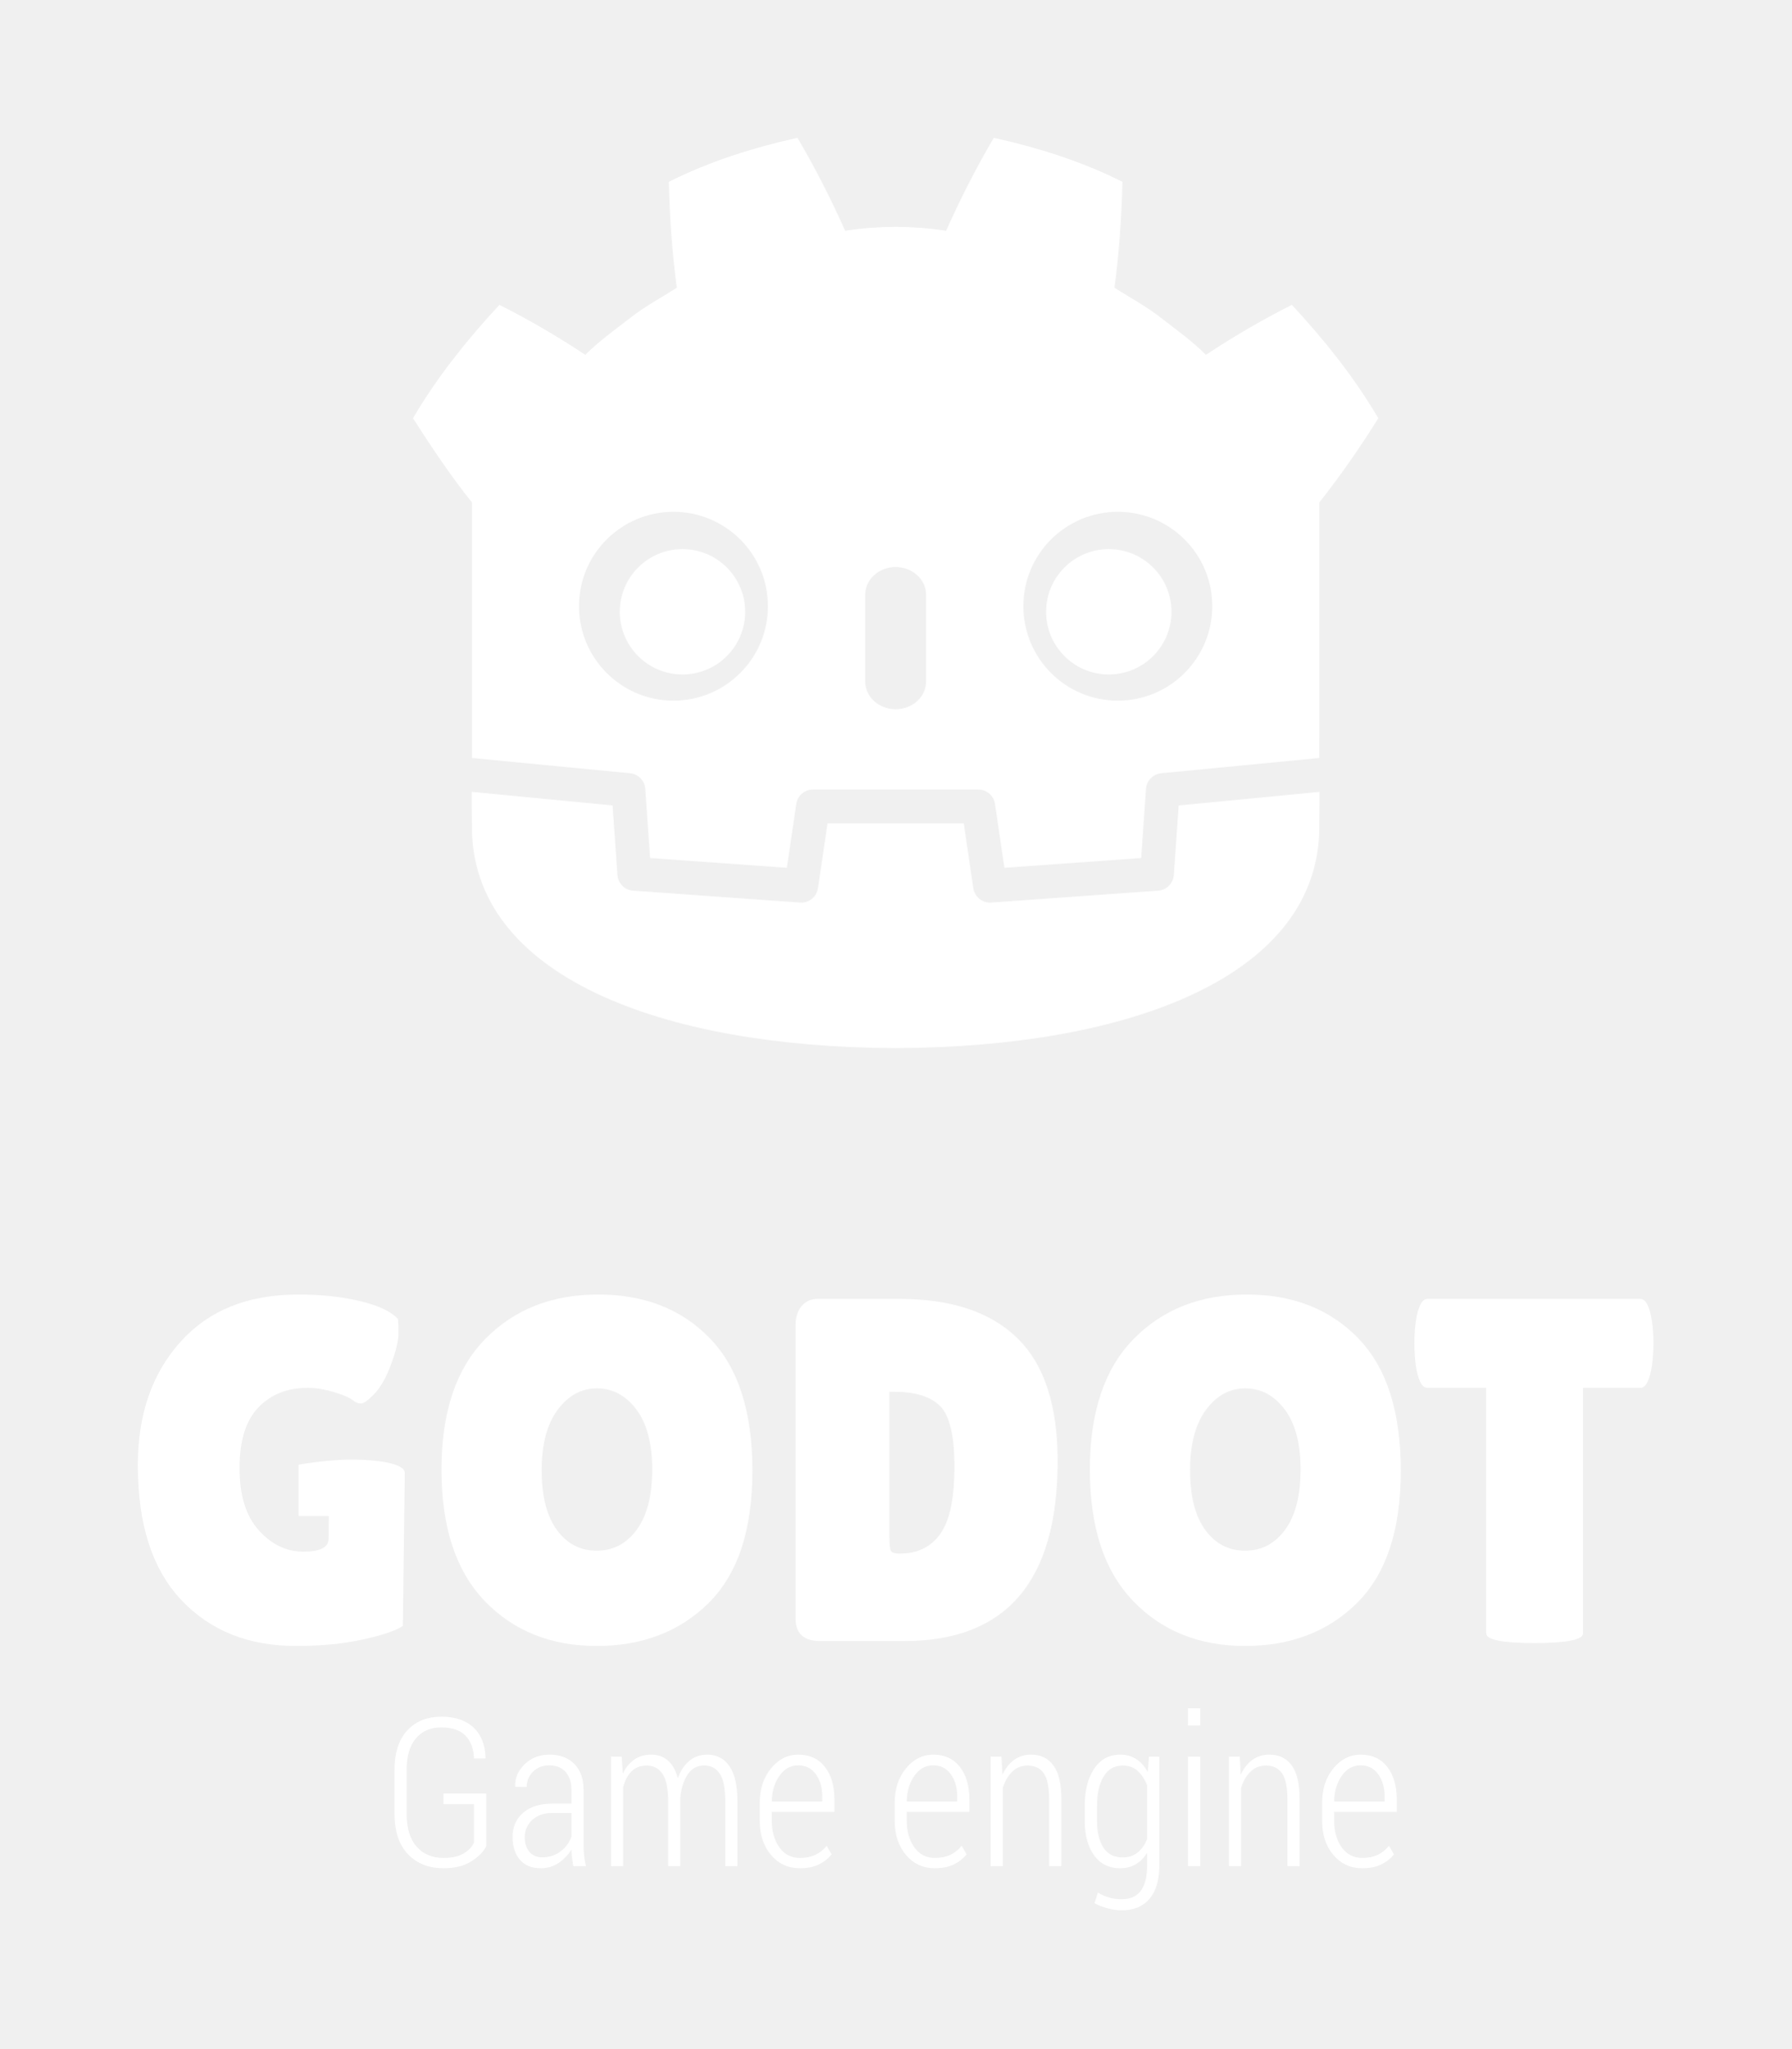
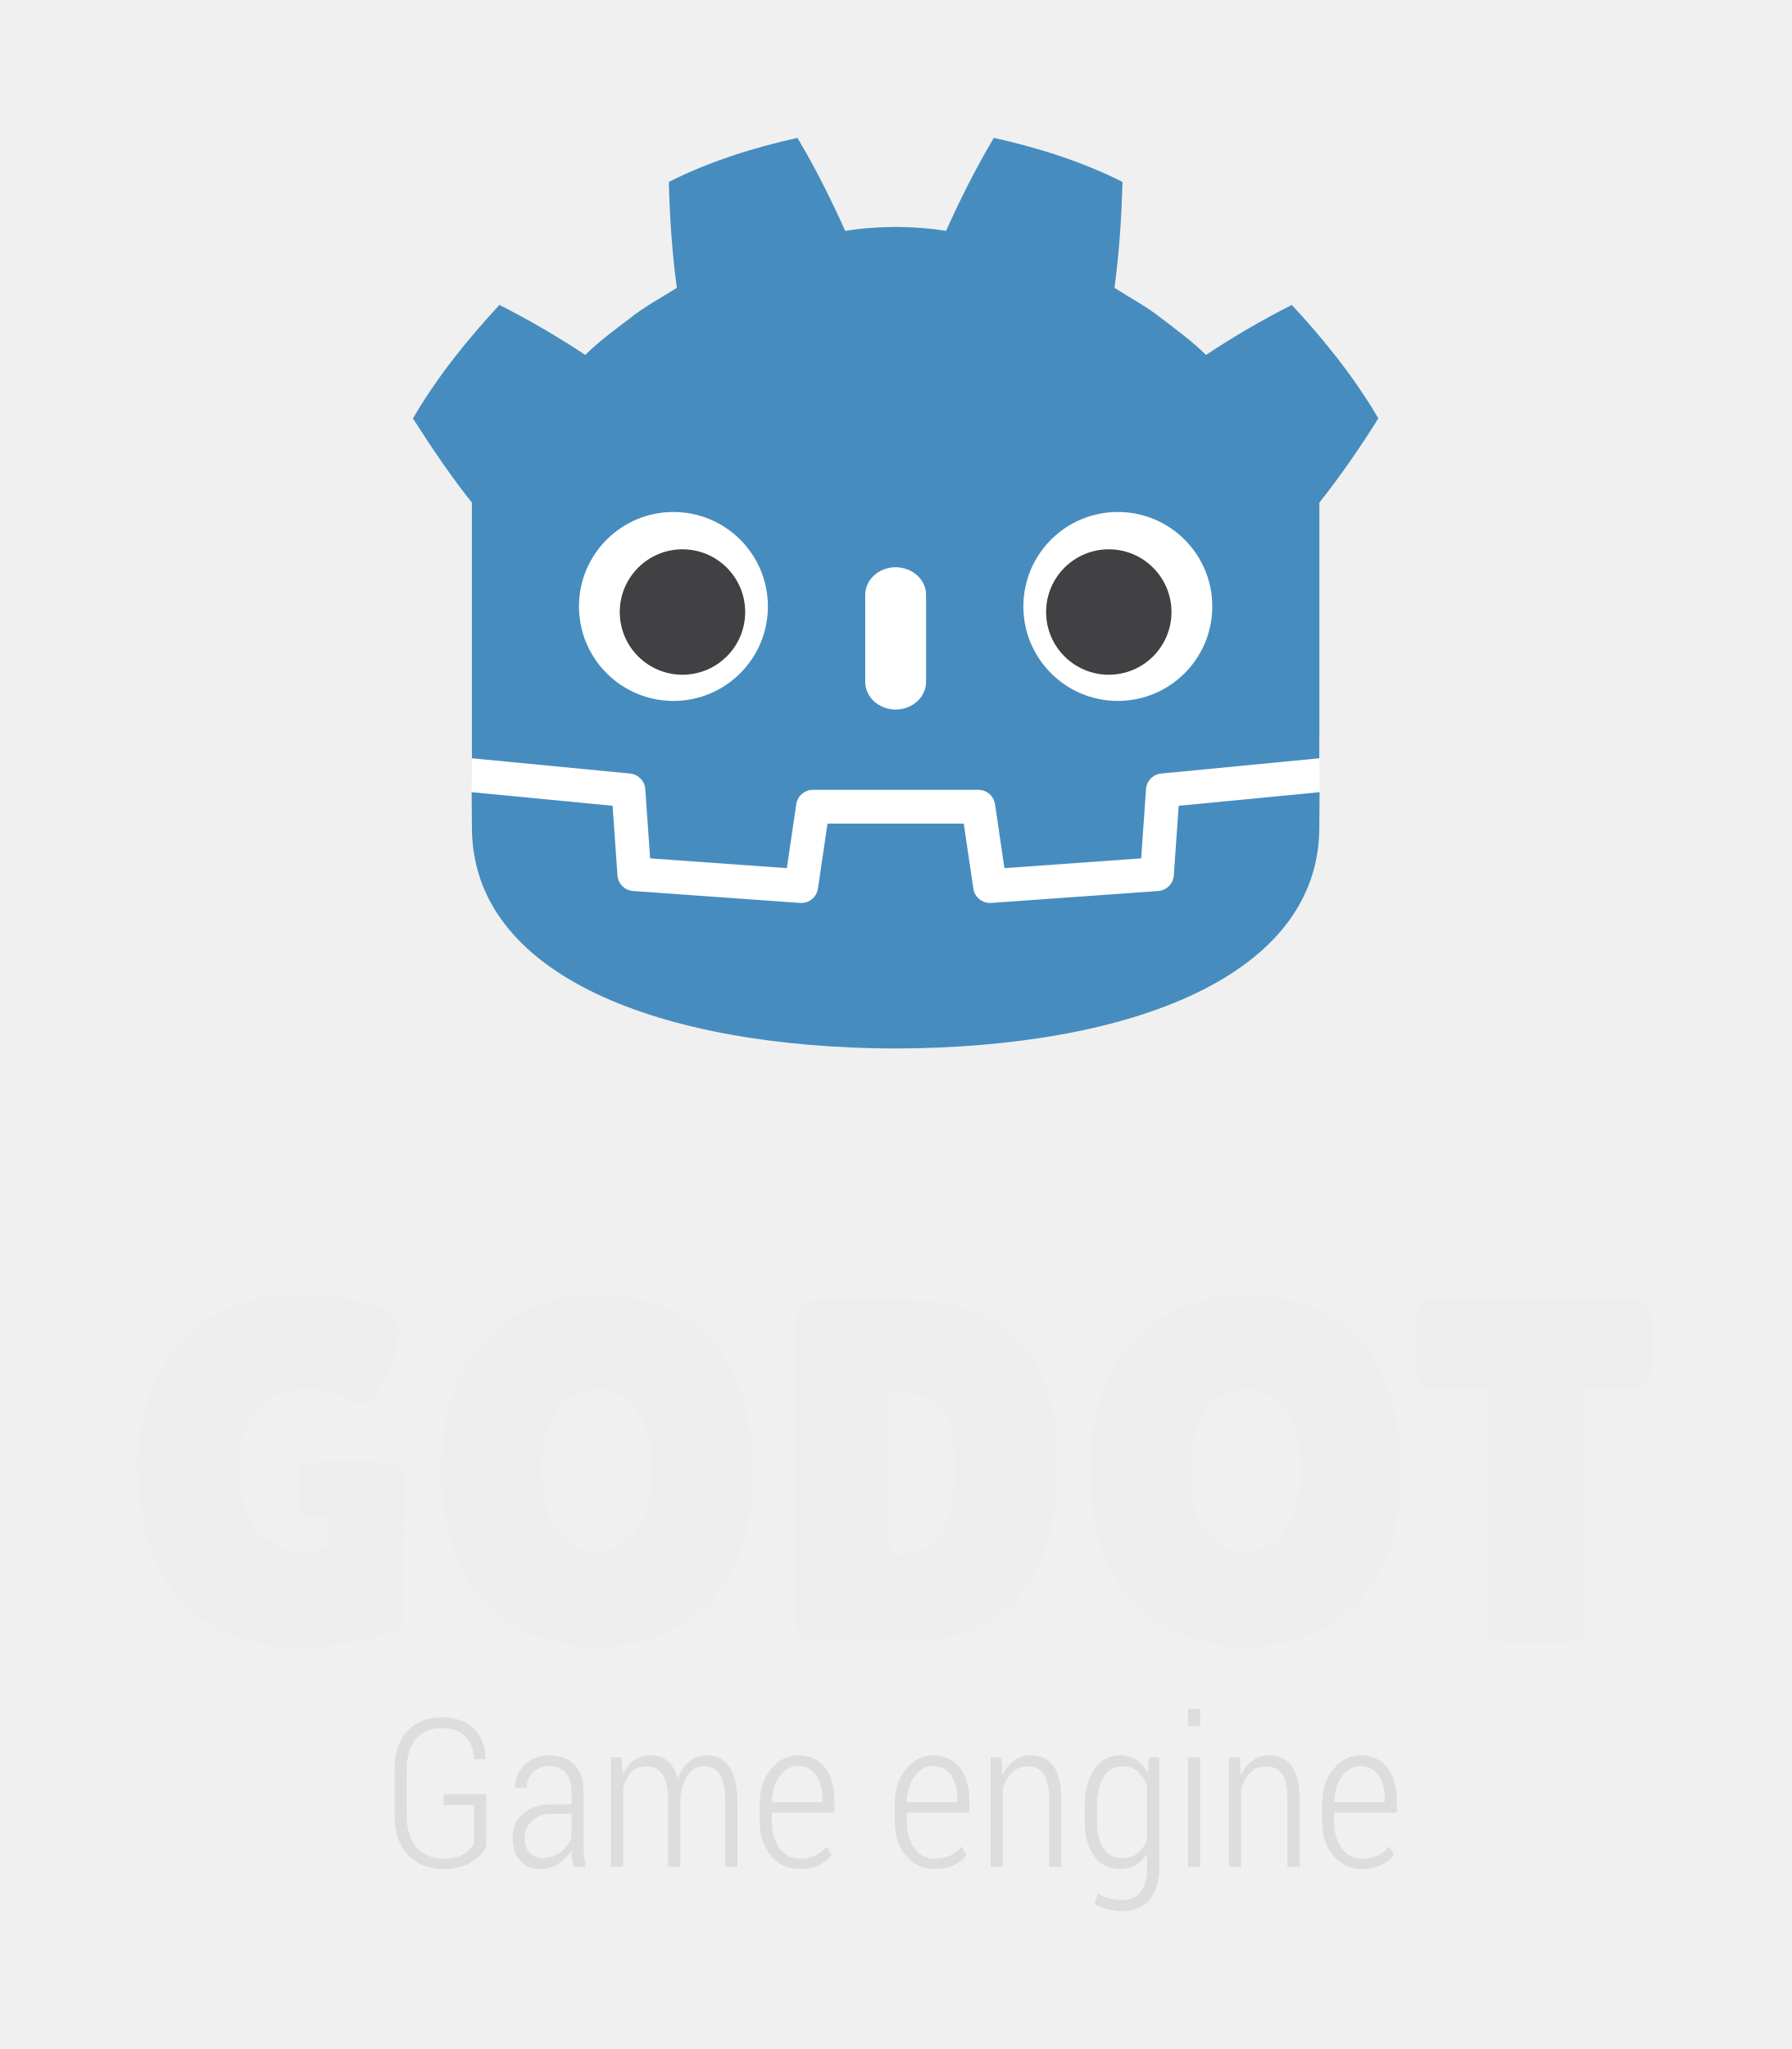
- <svg xmlns="http://www.w3.org/2000/svg" height="600.38" viewBox="0 0 584.817 668.785" width="525">
-   <g fill="#fff">
-     <path d="m0 0c-3.611.0-6.636-1.659-9.09-4.967-2.441-3.311-3.668-7.958-3.668-13.938.0-5.993 1.166-10.581 3.503-13.778 2.333-3.207 5.398-4.804 9.2-4.804 3.8.0 6.887 1.617 9.258 4.862 2.371 3.233 3.559 7.861 3.559 13.886.0 6.02-1.227 10.654-3.673 13.89C6.646-1.617 3.616.0.0.0m-.055-59.493c-10.573.0-19.195 3.46-25.859 10.379-6.655 6.925-9.984 17.03-9.984 30.314.0 13.292 3.367 23.356 10.101 30.209 6.736 6.844 15.431 10.269 26.082 10.269 10.649.0 19.251-3.363 25.794-10.109 6.555-6.733 9.827-16.94 9.827-30.591.0-13.661-3.348-23.822-10.05-30.49-6.702-6.654-15.333-9.981-25.911-9.981" transform="matrix(1.413817 0 0 -1.413817 194.8787 453.3483)" />
-     <path d="m0 0v-33.768c0-1.577.116-2.571.342-2.988.224-.415.903-.623 2.029-.623 4.144.0 7.283 1.548 9.429 4.634 2.151 3.083 3.215 8.216 3.215 15.405.0 7.192-1.113 11.878-3.325 14.055-2.223 2.183-5.744 3.285-10.561 3.285zm-21.675-52.392v67.735c0 1.883.468 3.369 1.413 4.471.939 1.085 2.161 1.636 3.671 1.636H2.263c11.965.0 21.053-3.018 27.257-9.04 6.215-6.02 9.322-15.499 9.322-28.447.0-27.7-11.821-41.547-35.456-41.547h-19.302c-3.836.0-5.759 1.727-5.759 5.192" transform="matrix(1.413817 0 0 -1.413817 290.3812 454.4541)" />
-     <path d="m0 0c-3.612.0-6.645-1.659-9.095-4.967-2.44-3.311-3.662-7.958-3.662-13.938.0-5.993 1.169-10.581 3.499-13.778 2.33-3.207 5.398-4.804 9.2-4.804 3.801.0 6.89 1.617 9.258 4.862 2.372 3.233 3.56 7.861 3.56 13.886.0 6.02-1.225 10.654-3.671 13.89-2.447 3.232-5.473 4.849-9.089 4.849m-.058-59.493c-10.577.0-19.193 3.46-25.851 10.379-6.663 6.925-9.993 17.03-9.993 30.314.0 13.292 3.367 23.356 10.1 30.209 6.741 6.844 15.431 10.269 26.086 10.269 10.651.0 19.246-3.363 25.797-10.109 6.55-6.733 9.822-16.94 9.822-30.591.0-13.661-3.349-23.822-10.05-30.49-6.699-6.654-15.338-9.981-25.911-9.981" transform="matrix(1.413817 0 0 -1.413817 406.5801 453.3483)" />
-     <path d="m0 0c0-1.496-3.721-2.255-11.176-2.255-7.448.0-11.18.759-11.18 2.255v56.681h-13.545c-1.281.0-2.185 1.727-2.71 5.198-.226 1.652-.334 3.343-.334 5.077.0 1.724.108 3.422.334 5.077.525 3.462 1.429 5.202 2.71 5.202h49.112c1.279.0 2.179-1.74 2.712-5.202.221-1.655.335-3.353.335-5.077.0-1.734-.114-3.425-.335-5.077-.533-3.471-1.433-5.198-2.712-5.198h-13.211z" transform="matrix(1.413817 0 0 -1.413817 516.831 533.3239)" />
-     <path d="m0 0c-6.078.094-13.034-1.173-13.034-1.173v-11.863h6.995l-.078-5.288c0-1.959-1.942-2.943-5.815-2.943-3.878.0-7.303 1.642-10.274 4.917-2.978 3.279-4.459 8.072-4.459 14.388.0 6.329 1.447 10.995 4.345 14.006 2.892 3.008 6.683 4.517 11.346 4.517 1.959.0 3.987-.316 6.096-.961 2.11-.639 3.519-1.238 4.238-1.799.713-.577 1.391-.85 2.032-.85.638.0 1.671.746 3.1 2.255 1.431 1.505 2.713 3.786 3.844 6.827 1.126 3.057 1.69 5.4 1.69 7.062.0 1.649-.036 2.786-.109 3.386-1.581 1.73-4.499 3.102-8.755 4.122-4.248 1.017-9.011 1.522-14.28 1.522-11.594.0-20.66-3.65-27.207-10.95-6.552-7.303-9.822-16.783-9.822-28.452.0-13.701 3.347-24.087 10.041-31.162 6.706-7.074 15.51-10.607 26.425-10.607 5.87.0 11.08.505 15.632 1.522 4.557 1.013 7.586 2.053 9.093 3.105l.452 35.33c0 2.053-5.418 2.985-11.496 3.089" transform="matrix(1.413817 0 0 -1.413817 115.8987 476.6019)" />
-     <g transform="matrix(1.25 0 0 -1.25 -392.9327 897.4928)">
-       <path d="m0 0c-.624-1.28-1.771-2.454-3.449-3.516-1.676-1.069-3.805-1.6-6.391-1.6-3.412.0-6.156 1.075-8.24 3.249-2.076 2.157-3.116 5.266-3.116 9.323v10.116c0 3.969.98 7.013 2.946 9.138 1.962 2.108 4.59 3.177 7.872 3.177 3.208.0 5.695-.844 7.455-2.513 1.755-1.675 2.677-4.015 2.757-7.003l-.044-.133h-2.619c-.094 2.29-.759 4.057-2.01 5.305-1.244 1.238-3.095 1.864-5.539 1.864-2.473.0-4.432-.837-5.866-2.516-1.43-1.675-2.143-4.103-2.143-7.293v-10.174c0-3.308.771-5.83 2.311-7.567 1.54-1.724 3.616-2.588 6.236-2.588 1.913.0 3.451.339 4.602 1.033 1.155.684 1.956 1.519 2.409 2.51v8.861h-7.06v2.463h9.889z" transform="matrix(1.131053 0 0 1.131053 441.3472 235.7512)" />
-       <path d="m0 0c1.553.0 2.936.44 4.144 1.336 1.21.9 2.058 2.037 2.561 3.422v5.468H2.213c-1.91.0-3.44-.541-4.585-1.623-1.148-1.075-1.716-2.418-1.716-4.015.0-1.349.355-2.457 1.074-3.311.718-.857 1.722-1.277 3.014-1.277m7.124-2.04c-.14.876-.249 1.587-.318 2.144-.067.567-.101 1.131-.101 1.704C5.938.554 4.948-.486 3.725-1.301c-1.221-.821-2.579-1.228-4.075-1.228-2.092.0-3.701.648-4.84 1.946C-6.322.72-6.894 2.476-6.894 4.693c0 2.343.823 4.223 2.473 5.618 1.649 1.395 3.89 2.092 6.709 2.092h4.417v3.106c0 1.786-.456 3.193-1.351 4.21-.914 1.004-2.17 1.512-3.791 1.512-1.508.0-2.752-.479-3.728-1.45-.973-.965-1.456-2.144-1.456-3.549l-2.623.023-.046.137c-.074 1.906.647 3.591 2.168 5.084 1.515 1.489 3.459 2.229 5.825 2.229 2.338.0 4.22-.711 5.657-2.128 1.429-1.431 2.146-3.471 2.146-6.124V3.057c0-.903.042-1.78.121-2.617.081-.848.212-1.665.417-2.48z" transform="matrix(1.131053 0 0 1.131053 456.0153 232.825)" />
-       <path d="m0 0 .24-3.923C.904-2.519 1.794-1.437 2.897-.668c1.107.759 2.41 1.138 3.906 1.138 1.527.0 2.814-.444 3.852-1.343 1.039-.896 1.805-2.252 2.292-4.074.623 1.682 1.505 3.011 2.65 3.973 1.145.964 2.534 1.444 4.143 1.444 2.217.0 3.937-.897 5.156-2.692 1.224-1.799 1.834-4.559 1.834-8.288v-14.765h-2.823v14.814c0 3.1-.429 5.283-1.263 6.538-.839 1.257-2.042 1.89-3.598 1.89-1.637.0-2.915-.691-3.834-2.096-.914-1.405-1.478-3.161-1.683-5.282v-.655-15.209H10.72v14.798c0 3.027-.424 5.194-1.292 6.488-.864 1.294-2.066 1.936-3.609 1.936-1.475.0-2.668-.45-3.562-1.342-.9-.897-1.54-2.125-1.928-3.683v-18.197h-2.806V0z" transform="matrix(1.131053 0 0 1.131053 476.7303 259.1052)" />
-       <path d="m0 0c-1.758.0-3.202-.802-4.334-2.402-1.133-1.606-1.718-3.585-1.765-5.944h11.66v1.082c0 2.086-.489 3.823-1.469 5.201-.986 1.379-2.347 2.063-4.092 2.063m.397-23.76c-2.725.0-4.954 1.026-6.685 3.073-1.726 2.043-2.591 4.657-2.591 7.841v4.197c0 3.19.867 5.85 2.602 7.965 1.739 2.105 3.828 3.158 6.277 3.158 2.648.0 4.699-.939 6.164-2.823 1.468-1.887 2.201-4.422 2.201-7.603v-2.773H-6.099v-2.102c0-2.447.586-4.484 1.752-6.11 1.168-1.63 2.755-2.438 4.744-2.438 1.382.0 2.585.244 3.588.724 1.003.491 1.863 1.179 2.578 2.082l1.149-1.988c-.763-.968-1.752-1.75-2.959-2.33-1.204-.577-2.659-.873-4.356-.873" transform="matrix(1.131053 0 0 1.131053 522.8228 256.8387)" />
-       <path d="m0 0c-1.763.0-3.21-.802-4.341-2.402-1.126-1.606-1.712-3.585-1.763-5.944H5.559v1.082c0 2.086-.488 3.823-1.474 5.201-.981 1.379-2.341 2.063-4.085 2.063m.394-23.76c-2.726.0-4.951 1.026-6.679 3.073-1.733 2.043-2.6 4.657-2.6 7.841v4.197c0 3.19.871 5.85 2.602 7.965 1.744 2.105 3.834 3.158 6.283 3.158 2.643.0 4.703-.939 6.164-2.823 1.463-1.887 2.197-4.422 2.197-7.603v-2.773H-6.104v-2.102c0-2.447.587-4.484 1.76-6.11 1.162-1.63 2.742-2.438 4.738-2.438 1.387.0 2.585.244 3.585.724 1.007.491 1.866 1.179 2.589 2.082l1.141-1.988c-.764-.968-1.75-1.75-2.959-2.33-1.204-.577-2.658-.873-4.356-.873" transform="matrix(1.131053 0 0 1.131053 558.0805 256.8387)" />
-       <path d="m0 0 .23-4.178C.904-2.695 1.794-1.544 2.912-.743c1.108.805 2.413 1.213 3.914 1.213 2.258.0 3.988-.835 5.189-2.513 1.214-1.675 1.815-4.279 1.815-7.812v-15.42h-2.825v15.394c0 2.888-.423 4.905-1.264 6.075-.836 1.17-2.065 1.753-3.665 1.753-1.435.0-2.638-.466-3.603-1.414-.969-.939-1.691-2.19-2.172-3.767v-18.041h-2.805V0z" transform="matrix(1.131053 0 0 1.131053 575.9168 259.1052)" />
-       <path d="m0 0c0-2.565.486-4.605 1.472-6.123.974-1.532 2.457-2.288 4.436-2.288 1.356.0 2.498.361 3.435 1.101.934.74 1.672 1.77 2.218 3.077v12.52c-.525 1.346-1.246 2.434-2.157 3.272-.91.824-2.062 1.238-3.448 1.238-1.975.0-3.468-.86-4.46-2.587-.999-1.73-1.496-3.986-1.496-6.756zm-2.833 3.454c0 3.582.723 6.459 2.177 8.627 1.442 2.157 3.448 3.239 6.004 3.239 1.419.0 2.664-.346 3.728-1.04 1.066-.681 1.947-1.678 2.654-2.946l.274 3.516h2.381v-25.298c0-3.239-.751-5.749-2.26-7.525-1.511-1.769-3.657-2.665-6.428-2.665-.996.0-2.067.156-3.212.459-1.147.303-2.162.701-3.052 1.2l.776 2.463c.759-.492 1.608-.873 2.548-1.141.932-.277 1.895-.41 2.894-.41 2.009.0 3.498.645 4.46 1.932.966 1.304 1.45 3.19 1.45 5.687v3.057c-.717-1.138-1.597-2.011-2.64-2.614-1.039-.606-2.253-.909-3.622-.909-2.539.0-4.53.994-5.968 2.982-1.441 1.984-2.164 4.631-2.164 7.932z" transform="matrix(1.131053 0 0 1.131053 600.8685 242.3088)" />
-       <path d="m627.823 230.518h-3.201v28.587h3.201zm0 36.726h-3.201v4.504h3.201z" />
-       <path d="m0 0 .23-4.178C.906-2.695 1.792-1.544 2.908-.743c1.115.805 2.422 1.213 3.916 1.213 2.258.0 3.995-.835 5.199-2.513 1.211-1.675 1.807-4.279 1.807-7.812v-15.42h-2.825v15.394c0 2.888-.422 4.905-1.261 6.075-.843 1.17-2.063 1.753-3.668 1.753-1.434.0-2.635-.466-3.599-1.414C1.51-4.406.785-5.657.306-7.234v-18.041h-2.809V0z" transform="matrix(1.131053 0 0 1.131053 638.1538 259.1052)" />
-       <path d="m0 0c-1.763.0-3.208-.802-4.334-2.402-1.129-1.606-1.718-3.585-1.768-5.944H5.56v1.082c0 2.086-.486 3.823-1.47 5.201-.981 1.379-2.343 2.063-4.09 2.063m.401-23.76c-2.733.0-4.958 1.026-6.681 3.073-1.73 2.043-2.595 4.657-2.595 7.841v4.197c0 3.19.865 5.85 2.6 7.965 1.739 2.105 3.831 3.158 6.275 3.158 2.646.0 4.706-.939 6.172-2.823 1.462-1.887 2.195-4.422 2.195-7.603v-2.773H-6.102v-2.102c0-2.447.59-4.484 1.757-6.11 1.166-1.63 2.748-2.438 4.746-2.438 1.382.0 2.579.244 3.578.724 1.012.491 1.869 1.179 2.591 2.082l1.147-1.988c-.769-.968-1.755-1.75-2.962-2.33-1.203-.577-2.658-.873-4.354-.873" transform="matrix(1.131053 0 0 1.131053 669.7088 256.8387)" />
-     </g>
-     <path d="m277.707 48c-15.358 3.414-30.549 8.169-44.793 15.338.326 12.577 1.137 24.628 2.785 36.869-5.532 3.544-11.345 6.586-16.512 10.734-5.25 4.039-10.61 7.902-15.363 12.625-9.496-6.281-19.548-12.184-29.902-17.395-11.161 12.012-21.596 24.977-30.121 39.484 6.7 10.517 13.886 21.087 20.541 29.33v71.654 9.102 8.283c.163.001.325.006.486.021l54.586 5.264c2.859.276 5.102 2.578 5.301 5.443l1.682 24.096 47.617 3.398 3.279-22.24c.425-2.883 2.898-5.021 5.814-5.021h57.59c2.915.0 5.389 2.138 5.814 5.021l3.279 22.24 47.619-3.398 1.68-24.096c.201-2.865 2.442-5.166 5.301-5.443l54.564-5.264c.161-.015.323-.02.486-.021v-7.105l.021-.006v-81.928c7.687-9.677 14.965-20.35 20.541-29.33-8.522-14.508-18.964-27.473-30.125-39.484-10.351 5.21-20.406 11.113-29.902 17.395-4.752-4.723-10.102-8.586-15.359-12.625-5.165-4.149-10.987-7.19-16.508-10.734 1.644-12.241 2.456-24.292 2.783-36.869C376.647 56.169 361.458 51.414 346.092 48c-6.135 10.311-11.745 21.477-16.631 32.393-5.794-.968-11.617-1.327-17.445-1.396v-.01c-.041.0-.079.01-.113.01-.036.0-.073-.01-.109-.01v.01c-5.839.069-11.656.428-17.451 1.396C289.459 69.477 283.851 58.311 277.707 48zm-43.184 130.252c18.169.0 32.895 14.716 32.895 32.879.0 18.175-14.725 32.898-32.895 32.898-18.16.0-32.893-14.723-32.893-32.898.0-18.163 14.732-32.879 32.893-32.879zm154.762.0c18.159.0 32.889 14.716 32.889 32.879.0 18.175-14.73 32.898-32.889 32.898-18.172.0-32.898-14.723-32.898-32.898.0-18.163 14.726-32.879 32.898-32.879zm-77.385 19.24c5.848.0 10.598 4.315 10.598 9.623v30.283c0 5.313-4.749 9.623-10.598 9.623s-10.588-4.31-10.588-9.623v-30.283c0-5.308 4.74-9.623 10.588-9.623z" stroke-width="1.508" transform="scale(.9375)" />
-     <g stroke-width="1.414">
-       <path d="m384.816 263.002-1.585 22.71c-.191 2.737-2.368 4.916-5.105 5.112l-54.51 3.889c-.133.01-.266.014-.397.014-2.709.0-5.046-1.988-5.446-4.708l-3.126-21.199h-44.477l-3.126 21.199c-.42 2.853-2.97 4.905-5.843 4.694l-54.51-3.889c-2.737-.197-4.914-2.375-5.105-5.112l-1.585-22.71-46.015-4.437c.021 4.946.085 10.363.085 11.442.0 48.599 61.649 71.958 138.244 72.226h.093.095c76.595-.269 138.223-23.628 138.223-72.226.0-1.099.066-6.494.089-11.442z" />
-       <path d="m243.284 199.764c0 11.302-9.16 20.462-20.471 20.462-11.305.0-20.471-9.16-20.471-20.462s9.166-20.471 20.471-20.471c11.311.0 20.471 9.169 20.471 20.471" />
-       <path d="m341.535 199.764c0 11.302 9.157 20.462 20.459 20.462 11.313.0 20.471-9.16 20.471-20.462s-9.157-20.471-20.471-20.471c-11.302.0-20.459 9.169-20.459 20.471" />
-     </g>
+ <svg xmlns="http://www.w3.org/2000/svg" height="628.97" viewBox="0 0 584.817 668.785" width="550">
+   <g fill="#eee" transform="matrix(1.25 0 0 -1.25 -469.4332 897.4928)">
+     <path d="m0 0c-3.611.0-6.636-1.659-9.09-4.967-2.441-3.311-3.668-7.958-3.668-13.938.0-5.993 1.166-10.581 3.503-13.778 2.333-3.207 5.398-4.804 9.2-4.804 3.8.0 6.887 1.617 9.258 4.862 2.371 3.233 3.559 7.861 3.559 13.886.0 6.02-1.227 10.654-3.673 13.89C6.646-1.617 3.616.0.0.0m-.055-59.493c-10.573.0-19.195 3.46-25.859 10.379-6.655 6.925-9.984 17.03-9.984 30.314.0 13.292 3.367 23.356 10.101 30.209 6.736 6.844 15.431 10.269 26.082 10.269 10.649.0 19.251-3.363 25.794-10.109 6.555-6.733 9.827-16.94 9.827-30.591.0-13.661-3.348-23.822-10.05-30.49-6.702-6.654-15.333-9.981-25.911-9.981" transform="matrix(1.131053 0 0 1.131053 531.4495 355.3157)" />
+     <path d="m0 0v-33.768c0-1.577.116-2.571.342-2.988.224-.415.903-.623 2.029-.623 4.144.0 7.283 1.548 9.429 4.634 2.151 3.083 3.215 8.216 3.215 15.405.0 7.192-1.113 11.878-3.325 14.055-2.223 2.183-5.744 3.285-10.561 3.285zm-21.675-52.392v67.735c0 1.883.468 3.369 1.413 4.471.939 1.085 2.161 1.636 3.671 1.636H2.263c11.965.0 21.053-3.018 27.257-9.04 6.215-6.02 9.322-15.499 9.322-28.447.0-27.7-11.821-41.547-35.456-41.547h-19.302c-3.836.0-5.759 1.727-5.759 5.192" transform="matrix(1.131053 0 0 1.131053 607.8515 354.431)" />
+     <path d="m0 0c-3.612.0-6.645-1.659-9.095-4.967-2.44-3.311-3.662-7.958-3.662-13.938.0-5.993 1.169-10.581 3.499-13.778 2.33-3.207 5.398-4.804 9.2-4.804 3.801.0 6.89 1.617 9.258 4.862 2.372 3.233 3.56 7.861 3.56 13.886.0 6.02-1.225 10.654-3.671 13.89-2.447 3.232-5.473 4.849-9.089 4.849m-.058-59.493c-10.577.0-19.193 3.46-25.851 10.379-6.663 6.925-9.993 17.03-9.993 30.314.0 13.292 3.367 23.356 10.1 30.209 6.741 6.844 15.431 10.269 26.086 10.269 10.651.0 19.246-3.363 25.797-10.109 6.55-6.733 9.822-16.94 9.822-30.591.0-13.661-3.349-23.822-10.05-30.49-6.699-6.654-15.338-9.981-25.911-9.981" transform="matrix(1.131053 0 0 1.131053 700.8107 355.3157)" />
+     <path d="m0 0c0-1.496-3.721-2.255-11.176-2.255-7.448.0-11.18.759-11.18 2.255v56.681h-13.545c-1.281.0-2.185 1.727-2.71 5.198-.226 1.652-.334 3.343-.334 5.077.0 1.724.108 3.422.334 5.077.525 3.462 1.429 5.202 2.71 5.202h49.112c1.279.0 2.179-1.74 2.712-5.202.221-1.655.335-3.353.335-5.077.0-1.734-.114-3.425-.335-5.077-.533-3.471-1.433-5.198-2.712-5.198h-13.211z" transform="matrix(1.131053 0 0 1.131053 789.0113 291.3351)" />
+     <path d="m0 0c-6.078.094-13.034-1.173-13.034-1.173v-11.863h6.995l-.078-5.288c0-1.959-1.942-2.943-5.815-2.943-3.878.0-7.303 1.642-10.274 4.917-2.978 3.279-4.459 8.072-4.459 14.388.0 6.329 1.447 10.995 4.345 14.006 2.892 3.008 6.683 4.517 11.346 4.517 1.959.0 3.987-.316 6.096-.961 2.11-.639 3.519-1.238 4.238-1.799.713-.577 1.391-.85 2.032-.85.638.0 1.671.746 3.1 2.255 1.431 1.505 2.713 3.786 3.844 6.827 1.126 3.057 1.69 5.4 1.69 7.062.0 1.649-.036 2.786-.109 3.386-1.581 1.73-4.499 3.102-8.755 4.122-4.248 1.017-9.011 1.522-14.28 1.522-11.594.0-20.66-3.65-27.207-10.95-6.552-7.303-9.822-16.783-9.822-28.452.0-13.701 3.347-24.087 10.041-31.162 6.706-7.074 15.51-10.607 26.425-10.607 5.87.0 11.08.505 15.632 1.522 4.557 1.013 7.586 2.053 9.093 3.105l.452 35.33c0 2.053-5.418 2.985-11.496 3.089" transform="matrix(1.131053 0 0 1.131053 468.2655 336.7128)" />
+   </g>
+   <g fill="#ddd" transform="matrix(1.25 0 0 -1.25 -392.9327 897.4928)">
+     <path d="m0 0c-.624-1.28-1.771-2.454-3.449-3.516-1.676-1.069-3.805-1.6-6.391-1.6-3.412.0-6.156 1.075-8.24 3.249-2.076 2.157-3.116 5.266-3.116 9.323v10.116c0 3.969.98 7.013 2.946 9.138 1.962 2.108 4.59 3.177 7.872 3.177 3.208.0 5.695-.844 7.455-2.513 1.755-1.675 2.677-4.015 2.757-7.003l-.044-.133h-2.619c-.094 2.29-.759 4.057-2.01 5.305-1.244 1.238-3.095 1.864-5.539 1.864-2.473.0-4.432-.837-5.866-2.516-1.43-1.675-2.143-4.103-2.143-7.293v-10.174c0-3.308.771-5.83 2.311-7.567 1.54-1.724 3.616-2.588 6.236-2.588 1.913.0 3.451.339 4.602 1.033 1.155.684 1.956 1.519 2.409 2.51v8.861h-7.06v2.463h9.889z" transform="matrix(1.131053 0 0 1.131053 441.3472 235.7512)" />
+     <path d="m0 0c1.553.0 2.936.44 4.144 1.336 1.21.9 2.058 2.037 2.561 3.422v5.468H2.213c-1.91.0-3.44-.541-4.585-1.623-1.148-1.075-1.716-2.418-1.716-4.015.0-1.349.355-2.457 1.074-3.311.718-.857 1.722-1.277 3.014-1.277m7.124-2.04c-.14.876-.249 1.587-.318 2.144-.067.567-.101 1.131-.101 1.704C5.938.554 4.948-.486 3.725-1.301c-1.221-.821-2.579-1.228-4.075-1.228-2.092.0-3.701.648-4.84 1.946C-6.322.72-6.894 2.476-6.894 4.693c0 2.343.823 4.223 2.473 5.618 1.649 1.395 3.89 2.092 6.709 2.092h4.417v3.106c0 1.786-.456 3.193-1.351 4.21-.914 1.004-2.17 1.512-3.791 1.512-1.508.0-2.752-.479-3.728-1.45-.973-.965-1.456-2.144-1.456-3.549l-2.623.023-.046.137c-.074 1.906.647 3.591 2.168 5.084 1.515 1.489 3.459 2.229 5.825 2.229 2.338.0 4.22-.711 5.657-2.128 1.429-1.431 2.146-3.471 2.146-6.124V3.057c0-.903.042-1.78.121-2.617.081-.848.212-1.665.417-2.48z" transform="matrix(1.131053 0 0 1.131053 456.0153 232.825)" />
+     <path d="m0 0 .24-3.923C.904-2.519 1.794-1.437 2.897-.668c1.107.759 2.41 1.138 3.906 1.138 1.527.0 2.814-.444 3.852-1.343 1.039-.896 1.805-2.252 2.292-4.074.623 1.682 1.505 3.011 2.65 3.973 1.145.964 2.534 1.444 4.143 1.444 2.217.0 3.937-.897 5.156-2.692 1.224-1.799 1.834-4.559 1.834-8.288v-14.765h-2.823v14.814c0 3.1-.429 5.283-1.263 6.538-.839 1.257-2.042 1.89-3.598 1.89-1.637.0-2.915-.691-3.834-2.096-.914-1.405-1.478-3.161-1.683-5.282v-.655-15.209H10.72v14.798c0 3.027-.424 5.194-1.292 6.488-.864 1.294-2.066 1.936-3.609 1.936-1.475.0-2.668-.45-3.562-1.342-.9-.897-1.54-2.125-1.928-3.683v-18.197h-2.806V0z" transform="matrix(1.131053 0 0 1.131053 476.7303 259.1052)" />
+     <path d="m0 0c-1.758.0-3.202-.802-4.334-2.402-1.133-1.606-1.718-3.585-1.765-5.944h11.66v1.082c0 2.086-.489 3.823-1.469 5.201-.986 1.379-2.347 2.063-4.092 2.063m.397-23.76c-2.725.0-4.954 1.026-6.685 3.073-1.726 2.043-2.591 4.657-2.591 7.841v4.197c0 3.19.867 5.85 2.602 7.965 1.739 2.105 3.828 3.158 6.277 3.158 2.648.0 4.699-.939 6.164-2.823 1.468-1.887 2.201-4.422 2.201-7.603v-2.773H-6.099v-2.102c0-2.447.586-4.484 1.752-6.11 1.168-1.63 2.755-2.438 4.744-2.438 1.382.0 2.585.244 3.588.724 1.003.491 1.863 1.179 2.578 2.082l1.149-1.988c-.763-.968-1.752-1.75-2.959-2.33-1.204-.577-2.659-.873-4.356-.873" transform="matrix(1.131053 0 0 1.131053 522.8228 256.8387)" />
+     <path d="m0 0c-1.763.0-3.21-.802-4.341-2.402-1.126-1.606-1.712-3.585-1.763-5.944H5.559v1.082c0 2.086-.488 3.823-1.474 5.201-.981 1.379-2.341 2.063-4.085 2.063m.394-23.76c-2.726.0-4.951 1.026-6.679 3.073-1.733 2.043-2.6 4.657-2.6 7.841v4.197c0 3.19.871 5.85 2.602 7.965 1.744 2.105 3.834 3.158 6.283 3.158 2.643.0 4.703-.939 6.164-2.823 1.463-1.887 2.197-4.422 2.197-7.603v-2.773H-6.104v-2.102c0-2.447.587-4.484 1.76-6.11 1.162-1.63 2.742-2.438 4.738-2.438 1.387.0 2.585.244 3.585.724 1.007.491 1.866 1.179 2.589 2.082l1.141-1.988c-.764-.968-1.75-1.75-2.959-2.33-1.204-.577-2.658-.873-4.356-.873" transform="matrix(1.131053 0 0 1.131053 558.0805 256.8387)" />
+     <path d="m0 0 .23-4.178C.904-2.695 1.794-1.544 2.912-.743c1.108.805 2.413 1.213 3.914 1.213 2.258.0 3.988-.835 5.189-2.513 1.214-1.675 1.815-4.279 1.815-7.812v-15.42h-2.825v15.394c0 2.888-.423 4.905-1.264 6.075-.836 1.17-2.065 1.753-3.665 1.753-1.435.0-2.638-.466-3.603-1.414-.969-.939-1.691-2.19-2.172-3.767v-18.041h-2.805V0z" transform="matrix(1.131053 0 0 1.131053 575.9168 259.1052)" />
+     <path d="m0 0c0-2.565.486-4.605 1.472-6.123.974-1.532 2.457-2.288 4.436-2.288 1.356.0 2.498.361 3.435 1.101.934.74 1.672 1.77 2.218 3.077v12.52c-.525 1.346-1.246 2.434-2.157 3.272-.91.824-2.062 1.238-3.448 1.238-1.975.0-3.468-.86-4.46-2.587-.999-1.73-1.496-3.986-1.496-6.756zm-2.833 3.454c0 3.582.723 6.459 2.177 8.627 1.442 2.157 3.448 3.239 6.004 3.239 1.419.0 2.664-.346 3.728-1.04 1.066-.681 1.947-1.678 2.654-2.946l.274 3.516h2.381v-25.298c0-3.239-.751-5.749-2.26-7.525-1.511-1.769-3.657-2.665-6.428-2.665-.996.0-2.067.156-3.212.459-1.147.303-2.162.701-3.052 1.2l.776 2.463c.759-.492 1.608-.873 2.548-1.141.932-.277 1.895-.41 2.894-.41 2.009.0 3.498.645 4.46 1.932.966 1.304 1.45 3.19 1.45 5.687v3.057c-.717-1.138-1.597-2.011-2.64-2.614-1.039-.606-2.253-.909-3.622-.909-2.539.0-4.53.994-5.968 2.982-1.441 1.984-2.164 4.631-2.164 7.932z" transform="matrix(1.131053 0 0 1.131053 600.8685 242.3088)" />
+     <path d="m627.823 230.518h-3.201v28.587h3.201zm0 36.726h-3.201v4.504h3.201z" />
+     <path d="m0 0 .23-4.178C.906-2.695 1.792-1.544 2.908-.743c1.115.805 2.422 1.213 3.916 1.213 2.258.0 3.995-.835 5.199-2.513 1.211-1.675 1.807-4.279 1.807-7.812v-15.42h-2.825v15.394c0 2.888-.422 4.905-1.261 6.075-.843 1.17-2.063 1.753-3.668 1.753-1.434.0-2.635-.466-3.599-1.414C1.51-4.406.785-5.657.306-7.234v-18.041h-2.809V0z" transform="matrix(1.131053 0 0 1.131053 638.1538 259.1052)" />
+     <path d="m0 0c-1.763.0-3.208-.802-4.334-2.402-1.129-1.606-1.718-3.585-1.768-5.944H5.56v1.082c0 2.086-.486 3.823-1.47 5.201-.981 1.379-2.343 2.063-4.09 2.063m.401-23.76c-2.733.0-4.958 1.026-6.681 3.073-1.73 2.043-2.595 4.657-2.595 7.841v4.197c0 3.19.865 5.85 2.6 7.965 1.739 2.105 3.831 3.158 6.275 3.158 2.646.0 4.706-.939 6.172-2.823 1.462-1.887 2.195-4.422 2.195-7.603v-2.773H-6.102v-2.102c0-2.447.59-4.484 1.757-6.11 1.166-1.63 2.748-2.438 4.746-2.438 1.382.0 2.579.244 3.578.724 1.012.491 1.869 1.179 2.591 2.082l1.147-1.988c-.769-.968-1.755-1.75-2.962-2.33-1.203-.577-2.658-.873-4.354-.873" transform="matrix(1.131053 0 0 1.131053 669.7088 256.8387)" />
+   </g>
+   <g stroke-width="1.414" transform="translate(89.81235 -.891698)">
+     <path d="m340.914 248.415s-.459-2.819-.728-2.794l-51.155 4.936c-4.07.393-7.232 3.639-7.517 7.718l-1.405 20.143-39.576 2.823-2.692-18.255c-.599-4.06-4.145-7.121-8.25-7.121H175.601c-4.103.0-7.649 3.061-8.248 7.121l-2.693 18.255-39.576-2.823-1.405-20.143c-.286-4.08-3.447-7.326-7.517-7.719l-51.18-4.934c-.264-.025-.458 2.797-.722 2.797l-.069 11.07 43.345 6.99 1.419 20.322c.287 4.114 3.607 7.441 7.724 7.736l54.504 3.888c.206.014.41.023.614.023 4.096.0 7.636-3.062 8.235-7.123l2.77-18.784h39.594l2.77 18.784c.598 4.059 4.142 7.121 8.244 7.121.201.0.402-.007.598-.021l54.511-3.888c4.116-.295 7.437-3.622 7.724-7.736l1.418-20.322 43.326-7.021z" fill="#fff" />
+     <path d="m64.258 164.942v67.176 8.532 7.765c.153.001.305.007.457.021l51.175 4.934c2.681.259 4.782 2.416 4.968 5.102l1.578 22.59 44.64 3.185 3.075-20.85c.399-2.703 2.717-4.707 5.452-4.707h53.991c2.733.0 5.052 2.003 5.45 4.707l3.075 20.85 44.641-3.185 1.576-22.59c.188-2.686 2.288-4.842 4.968-5.102l51.155-4.934c.151-.014.303-.02.455-.021v-6.66l.021-.007v-76.806c7.206-9.072 14.03-19.078 19.258-27.497-7.989-13.601-17.779-25.756-28.242-37.017-9.704 4.885-19.13 10.418-28.033 16.307-4.455-4.428-9.473-8.05-14.401-11.836-4.842-3.889-10.3-6.741-15.476-10.064 1.541-11.476 2.303-22.774 2.61-34.565-13.355-6.721-27.596-11.178-42.002-14.379-5.751 9.666-11.011 20.134-15.592 30.367-5.432-.908-10.889-1.244-16.354-1.309v-.009c-.038.0-.073.009-.106.009-.034.0-.069-.009-.103-.009v.009c-5.474.065-10.927.402-16.361 1.309-4.578-10.233-9.835-20.701-15.594-30.367-14.398 3.201-28.641 7.657-41.995 14.379.305 11.791 1.067 23.089 2.613 34.565-5.186 3.322-10.636 6.174-15.48 10.064-4.921 3.786-9.948 7.408-14.404 11.836-8.903-5.889-18.326-11.422-28.033-16.307-10.464 11.261-20.247 23.416-28.24 37.017 6.281 9.86 13.018 19.769 19.258 27.497z" fill="#478cbf" />
+     <path d="m295.004 263.893-1.585 22.71c-.191 2.737-2.368 4.916-5.105 5.112l-54.51 3.889c-.133.01-.266.014-.397.014-2.709.0-5.046-1.988-5.446-4.708l-3.126-21.199h-44.477l-3.126 21.199c-.42 2.853-2.97 4.905-5.843 4.694l-54.51-3.889c-2.737-.197-4.914-2.375-5.105-5.112l-1.585-22.71-46.015-4.437c.021 4.946.085 10.363.085 11.442.0 48.599 61.649 71.958 138.244 72.226h.093.095c76.595-.269 138.223-23.628 138.223-72.226.0-1.099.066-6.494.089-11.442z" fill="#478cbf" />
+     <path d="m160.892 198.827c0 17.039-13.806 30.842-30.84 30.842-17.025.0-30.835-13.803-30.835-30.842.0-17.028 13.81-30.824 30.835-30.824 17.034.0 30.84 13.796 30.84 30.824" fill="#fff" />
+     <path d="m153.472 200.656c0 11.302-9.16 20.462-20.471 20.462-11.305.0-20.471-9.16-20.471-20.462s9.166-20.471 20.471-20.471c11.311.0 20.471 9.169 20.471 20.471" fill="#414042" />
+     <path d="m202.594 232.475c-5.483.0-9.926-4.041-9.926-9.022v-28.391c0-4.977 4.444-9.022 9.926-9.022s9.936 4.045 9.936 9.022v28.391c0 4.981-4.454 9.022-9.936 9.022" fill="#fff" />
+     <path d="m244.3 198.827c0 17.039 13.806 30.842 30.842 30.842 17.024.0 30.833-13.803 30.833-30.842.0-17.028-13.809-30.824-30.833-30.824-17.037.0-30.842 13.796-30.842 30.824" fill="#fff" />
+     <path d="m251.723 200.656c0 11.302 9.157 20.462 20.459 20.462 11.313.0 20.471-9.16 20.471-20.462s-9.157-20.471-20.471-20.471c-11.302.0-20.459 9.169-20.459 20.471" fill="#414042" />
  </g>
</svg>
